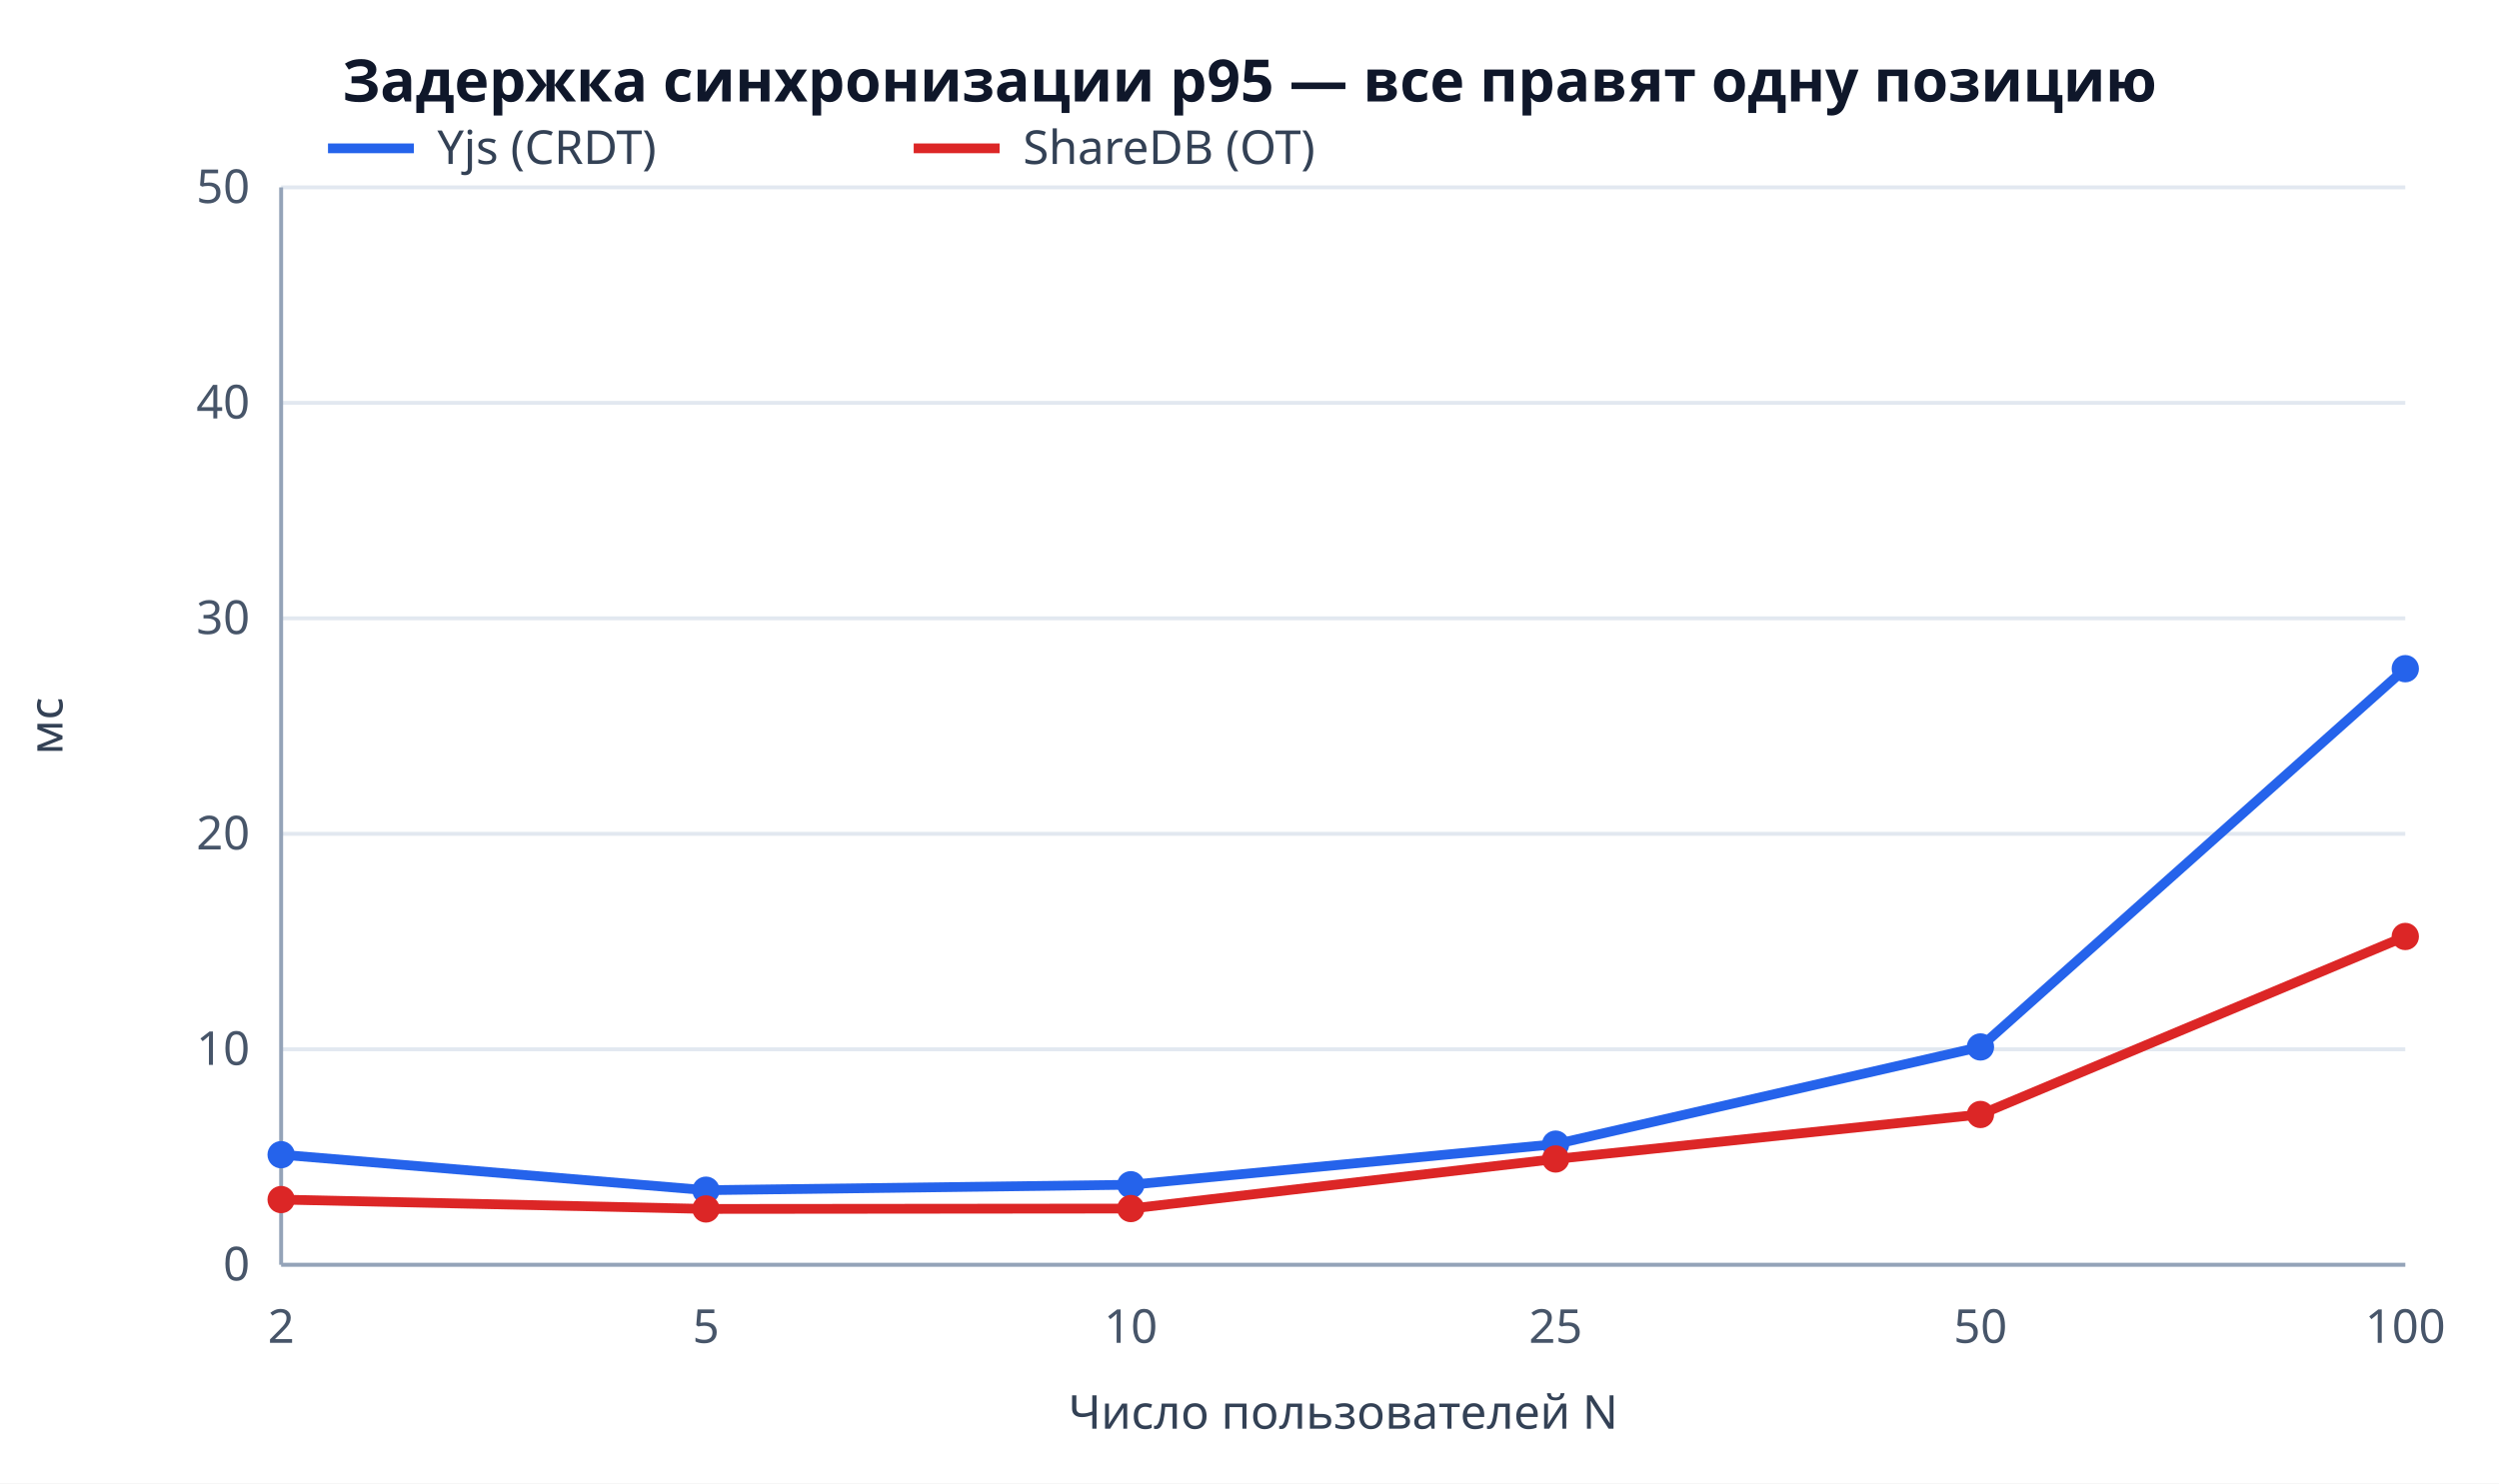
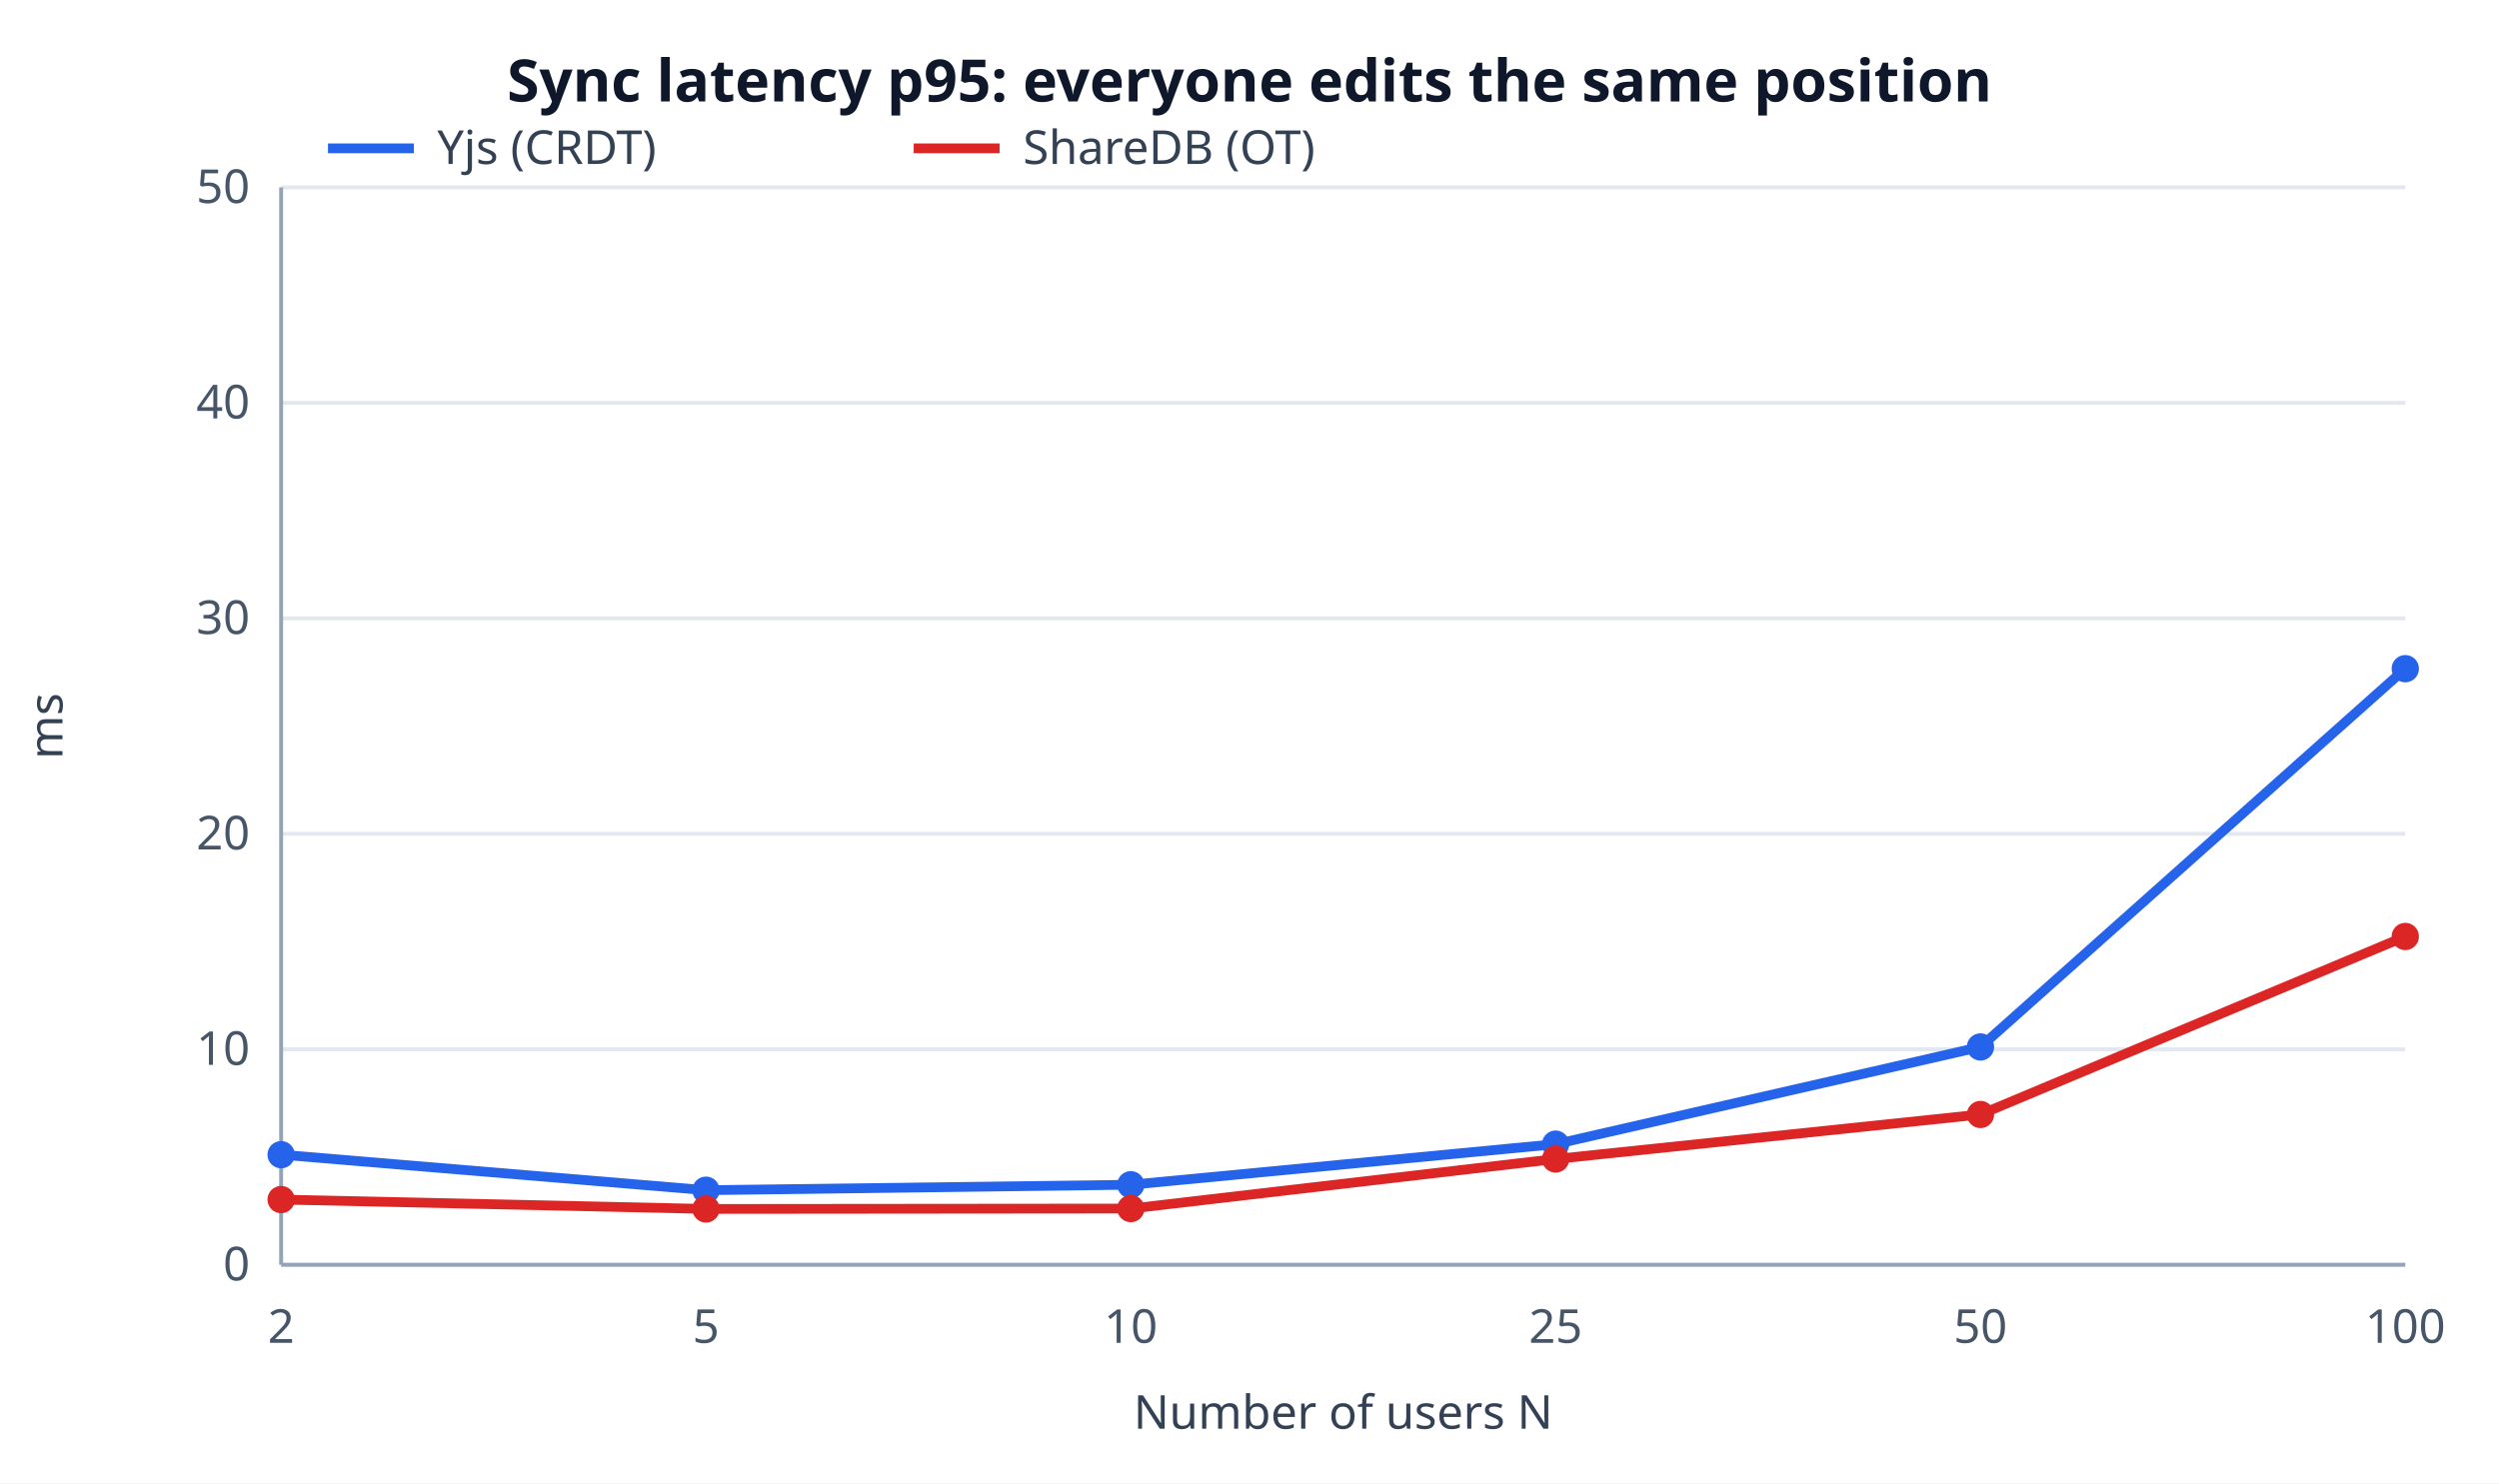
<svg xmlns="http://www.w3.org/2000/svg" viewBox="0 0 640 380" width="640" height="380" font-family="system-ui, sans-serif" font-size="12">
  <rect width="640" height="380" fill="#ffffff" />
-   <text x="320" y="26" text-anchor="middle" font-size="15" font-weight="600" fill="#0f172a">Задержка синхронизации p95 — все правят одну позицию</text>
+   <text x="320" y="26" text-anchor="middle" font-size="15" font-weight="600" fill="#0f172a">Sync latency p95: everyone edits the same position</text>
  <line x1="72" x2="616" y1="324" y2="324" stroke="#e2e8f0" />
  <text x="64" y="328" text-anchor="end" fill="#475569">0</text>
  <line x1="72" x2="616" y1="268.8" y2="268.8" stroke="#e2e8f0" />
  <text x="64" y="272.8" text-anchor="end" fill="#475569">10</text>
  <line x1="72" x2="616" y1="213.6" y2="213.6" stroke="#e2e8f0" />
  <text x="64" y="217.6" text-anchor="end" fill="#475569">20</text>
  <line x1="72" x2="616" y1="158.4" y2="158.4" stroke="#e2e8f0" />
  <text x="64" y="162.4" text-anchor="end" fill="#475569">30</text>
  <line x1="72" x2="616" y1="103.2" y2="103.2" stroke="#e2e8f0" />
  <text x="64" y="107.2" text-anchor="end" fill="#475569">40</text>
  <line x1="72" x2="616" y1="48" y2="48" stroke="#e2e8f0" />
  <text x="64" y="52" text-anchor="end" fill="#475569">50</text>
  <text x="72" y="344" text-anchor="middle" fill="#475569">2</text>
  <text x="180.8" y="344" text-anchor="middle" fill="#475569">5</text>
  <text x="289.6" y="344" text-anchor="middle" fill="#475569">10</text>
  <text x="398.4" y="344" text-anchor="middle" fill="#475569">25</text>
  <text x="507.2" y="344" text-anchor="middle" fill="#475569">50</text>
  <text x="616" y="344" text-anchor="middle" fill="#475569">100</text>
  <line x1="72" x2="72" y1="48" y2="324" stroke="#94a3b8" />
  <line x1="72" x2="616" y1="324" y2="324" stroke="#94a3b8" />
-   <text x="344" y="366" text-anchor="middle" fill="#334155">Число пользователей N</text>
-   <text transform="translate(16 186) rotate(-90)" text-anchor="middle" fill="#334155">мс</text>
+   <text x="344" y="366" text-anchor="middle" fill="#334155">Number of users N</text>
+   <text transform="translate(16 186) rotate(-90)" text-anchor="middle" fill="#334155">ms</text>
  <polyline fill="none" stroke="#2563eb" stroke-width="2.5" points="72.0,295.8 180.8,304.9 289.6,303.5 398.4,293.1 507.2,268.2 616.0,171.3" />
  <circle cx="72.0" cy="295.8" r="3.5" fill="#2563eb" />
  <circle cx="180.8" cy="304.9" r="3.5" fill="#2563eb" />
  <circle cx="289.6" cy="303.5" r="3.5" fill="#2563eb" />
  <circle cx="398.4" cy="293.1" r="3.5" fill="#2563eb" />
  <circle cx="507.2" cy="268.2" r="3.5" fill="#2563eb" />
  <circle cx="616.0" cy="171.3" r="3.5" fill="#2563eb" />
  <polyline fill="none" stroke="#dc2626" stroke-width="2.5" points="72.0,307.3 180.8,309.7 289.6,309.6 398.4,296.9 507.2,285.5 616.0,239.9" />
  <circle cx="72.0" cy="307.3" r="3.5" fill="#dc2626" />
  <circle cx="180.8" cy="309.7" r="3.5" fill="#dc2626" />
  <circle cx="289.6" cy="309.6" r="3.5" fill="#dc2626" />
  <circle cx="398.4" cy="296.9" r="3.5" fill="#dc2626" />
  <circle cx="507.2" cy="285.5" r="3.5" fill="#dc2626" />
  <circle cx="616.0" cy="239.9" r="3.5" fill="#dc2626" />
  <line x1="84" x2="106" y1="38" y2="38" stroke="#2563eb" stroke-width="2.5" />
  <text x="112" y="42" fill="#334155">Yjs (CRDT)</text>
  <line x1="234" x2="256" y1="38" y2="38" stroke="#dc2626" stroke-width="2.5" />
  <text x="262" y="42" fill="#334155">ShareDB (OT)</text>
</svg>
